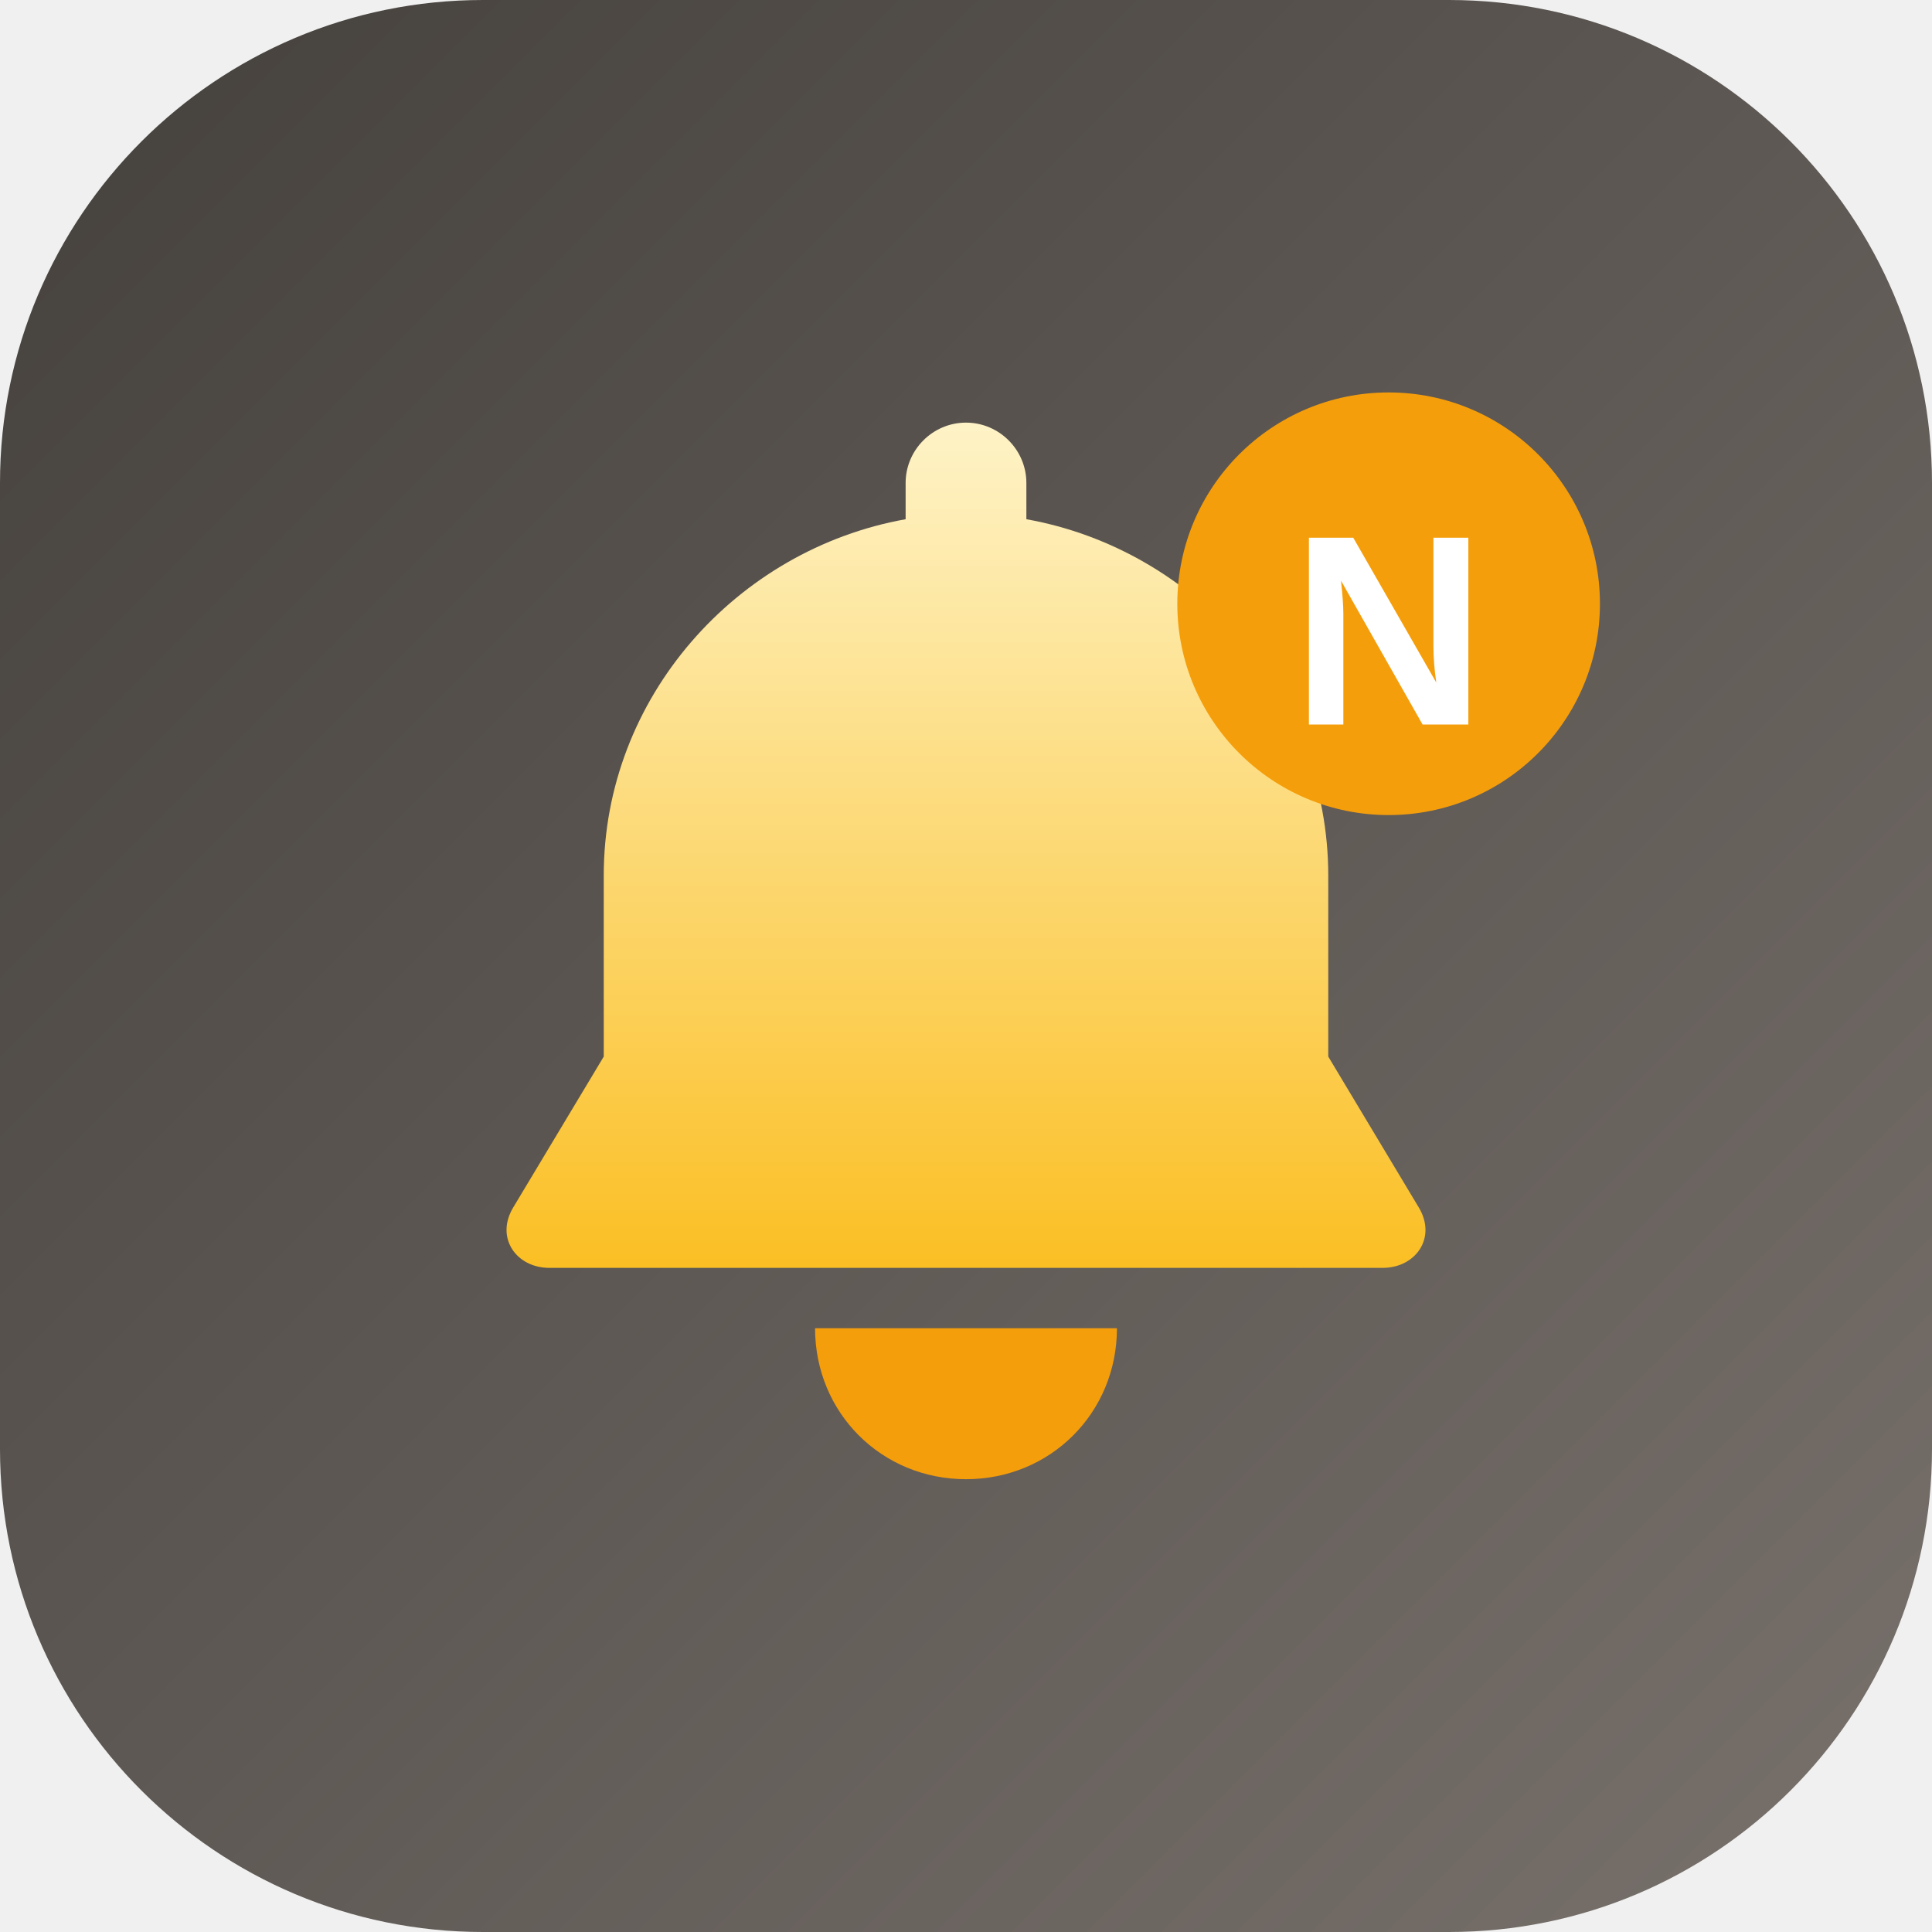
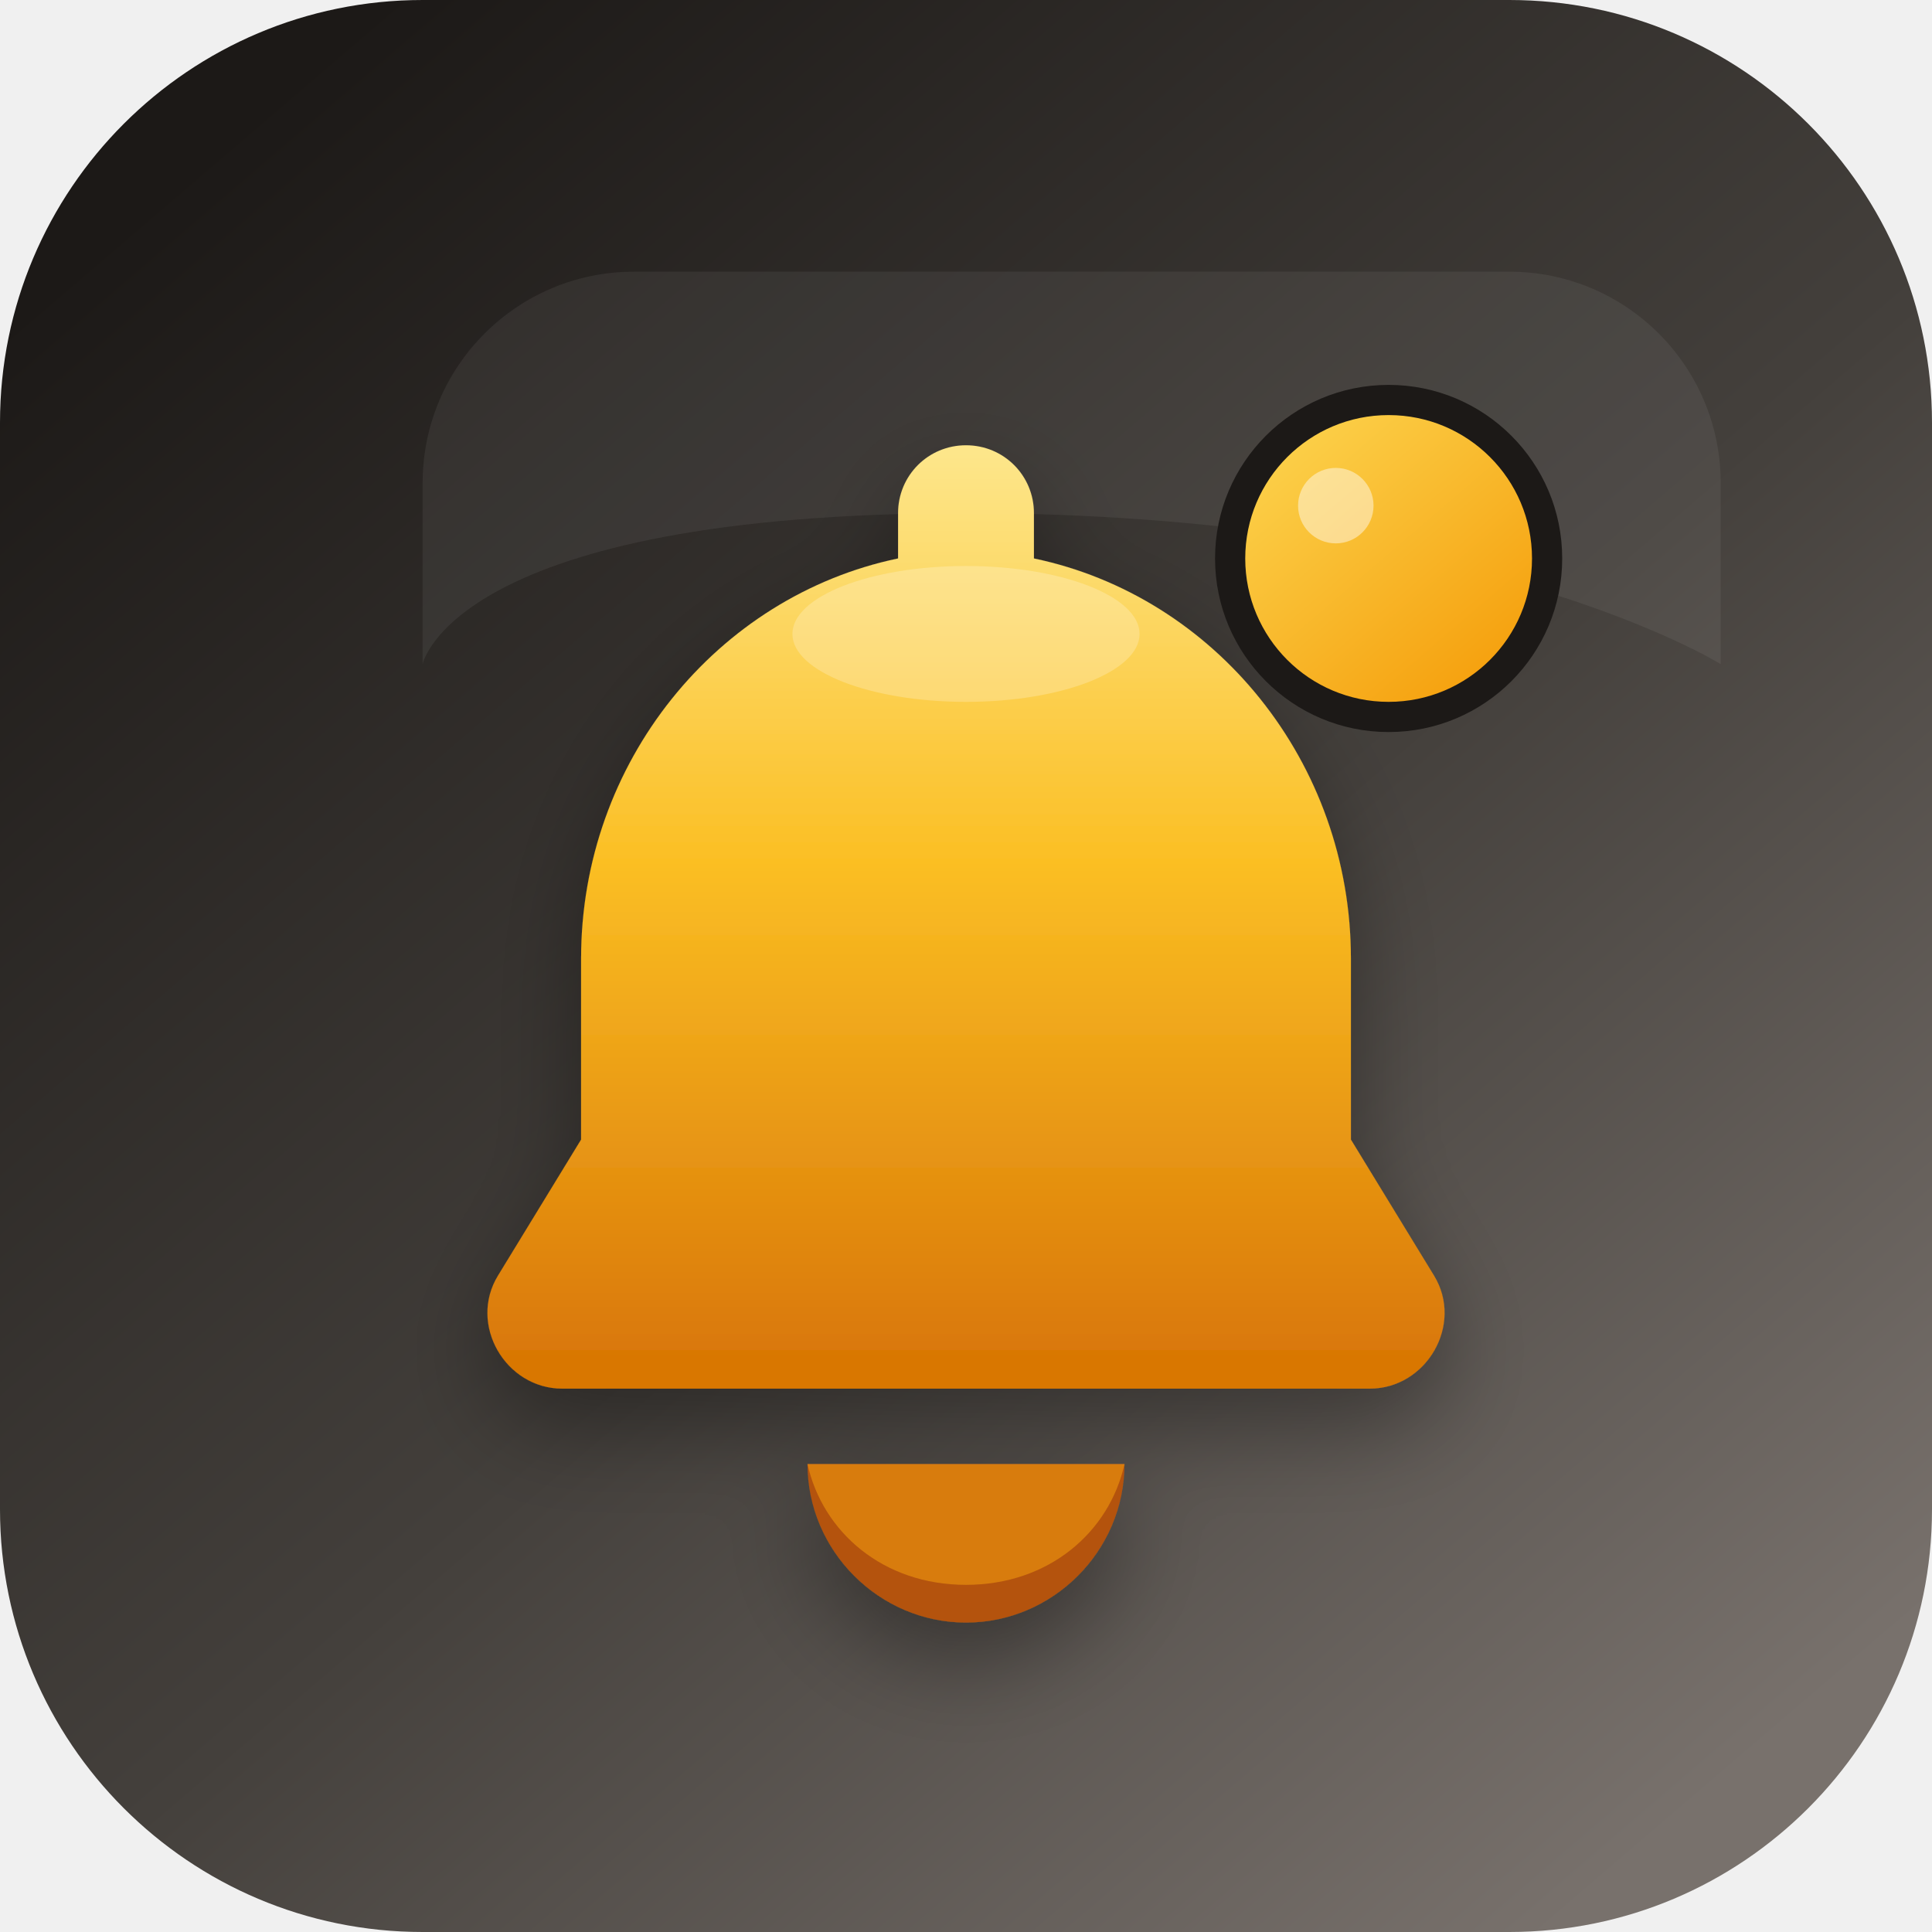
- <svg xmlns="http://www.w3.org/2000/svg" viewBox="0 0 64 64" width="64" height="64">
+ <svg xmlns="http://www.w3.org/2000/svg" viewBox="0 0 512 512" role="img" aria-label="JW Hub Notifiche">
  <defs>
-     <linearGradient id="bg" x1="0" y1="0" x2="1" y2="1">
-       <stop offset="0%" stop-color="#44403c" />
+     <linearGradient id="bg" x1="64" y1="32" x2="448" y2="480" gradientUnits="userSpaceOnUse">
+       <stop offset="0%" stop-color="#1c1917" />
+       <stop offset="55%" stop-color="#44403c" />
      <stop offset="100%" stop-color="#78716c" />
    </linearGradient>
-     <linearGradient id="bell" x1="0" y1="0" x2="0" y2="1">
-       <stop offset="0%" stop-color="#fef3c7" />
-       <stop offset="100%" stop-color="#fbbf24" />
+     <linearGradient id="bell" x1="256" y1="120" x2="256" y2="360" gradientUnits="userSpaceOnUse">
+       <stop offset="0%" stop-color="#fde68a" />
+       <stop offset="45%" stop-color="#fbbf24" />
+       <stop offset="100%" stop-color="#d97706" />
    </linearGradient>
+     <linearGradient id="badge" x1="340" y1="110" x2="400" y2="180" gradientUnits="userSpaceOnUse">
+       <stop offset="0%" stop-color="#fcd34d" />
+       <stop offset="100%" stop-color="#f59e0b" />
+     </linearGradient>
+     <filter id="soft" x="-20%" y="-20%" width="140%" height="140%">
+       <feDropShadow dx="0" dy="10" stdDeviation="12" flood-color="#0c0a09" flood-opacity="0.35" />
+     </filter>
  </defs>
-   <rect width="64" height="64" rx="16" fill="url(#bg)" />
-   <path d="M32 14c-1.1 0-2 .9-2 2v1.2c-5.6 1-10 5.9-10 11.8v6l-3 5c-.6 1 .1 2 1.2 2h27.6c1.1 0 1.8-1 1.2-2l-3-5v-6c0-5.9-4.4-10.8-10-11.8V16c0-1.1-.9-2-2-2z" fill="url(#bell)" />
-   <path d="M27 44c0 2.8 2.2 5 5 5s5-2.2 5-5z" fill="#f59e0b" />
-   <circle cx="46" cy="20" r="7" fill="#f59e0b" />
-   <text x="46" y="24" text-anchor="middle" font-size="9" font-weight="700" fill="white" font-family="Arial, sans-serif">N</text>
+   <rect width="512" height="512" rx="112" fill="url(#bg)" />
+   <path d="M112 72h288a56 56 0 0 1 56 56v48c0 0-64-40-200-40S112 176 112 176V128a56 56 0 0 1 56-56z" fill="#fff" opacity="0.06" />
+   <g filter="url(#soft)">
+     <path d="M256 118c-10 0-18 8-18 18v12c-48 10-84 54-84 106v48l-22 36c-8 13 2 30 17 30h214c15 0 25-17 17-30l-22-36v-48c0-52-36-96-84-106v-12c0-10-8-18-18-18z" fill="url(#bell)" />
+     <ellipse cx="256" cy="168" rx="46" ry="18" fill="#fff" opacity="0.22" />
+     <path d="M214 388c0 23 19 42 42 42s42-19 42-42" fill="#b45309" />
+     <path d="M214 388c4 18 20 32 42 32s38-14 42-32" fill="#f59e0b" opacity="0.55" />
+   </g>
+   <circle cx="368" cy="148" r="46" fill="#1c1917" />
+   <circle cx="368" cy="148" r="38" fill="url(#badge)" />
+   <circle cx="354" cy="134" r="10" fill="#fff" opacity="0.45" />
</svg>
